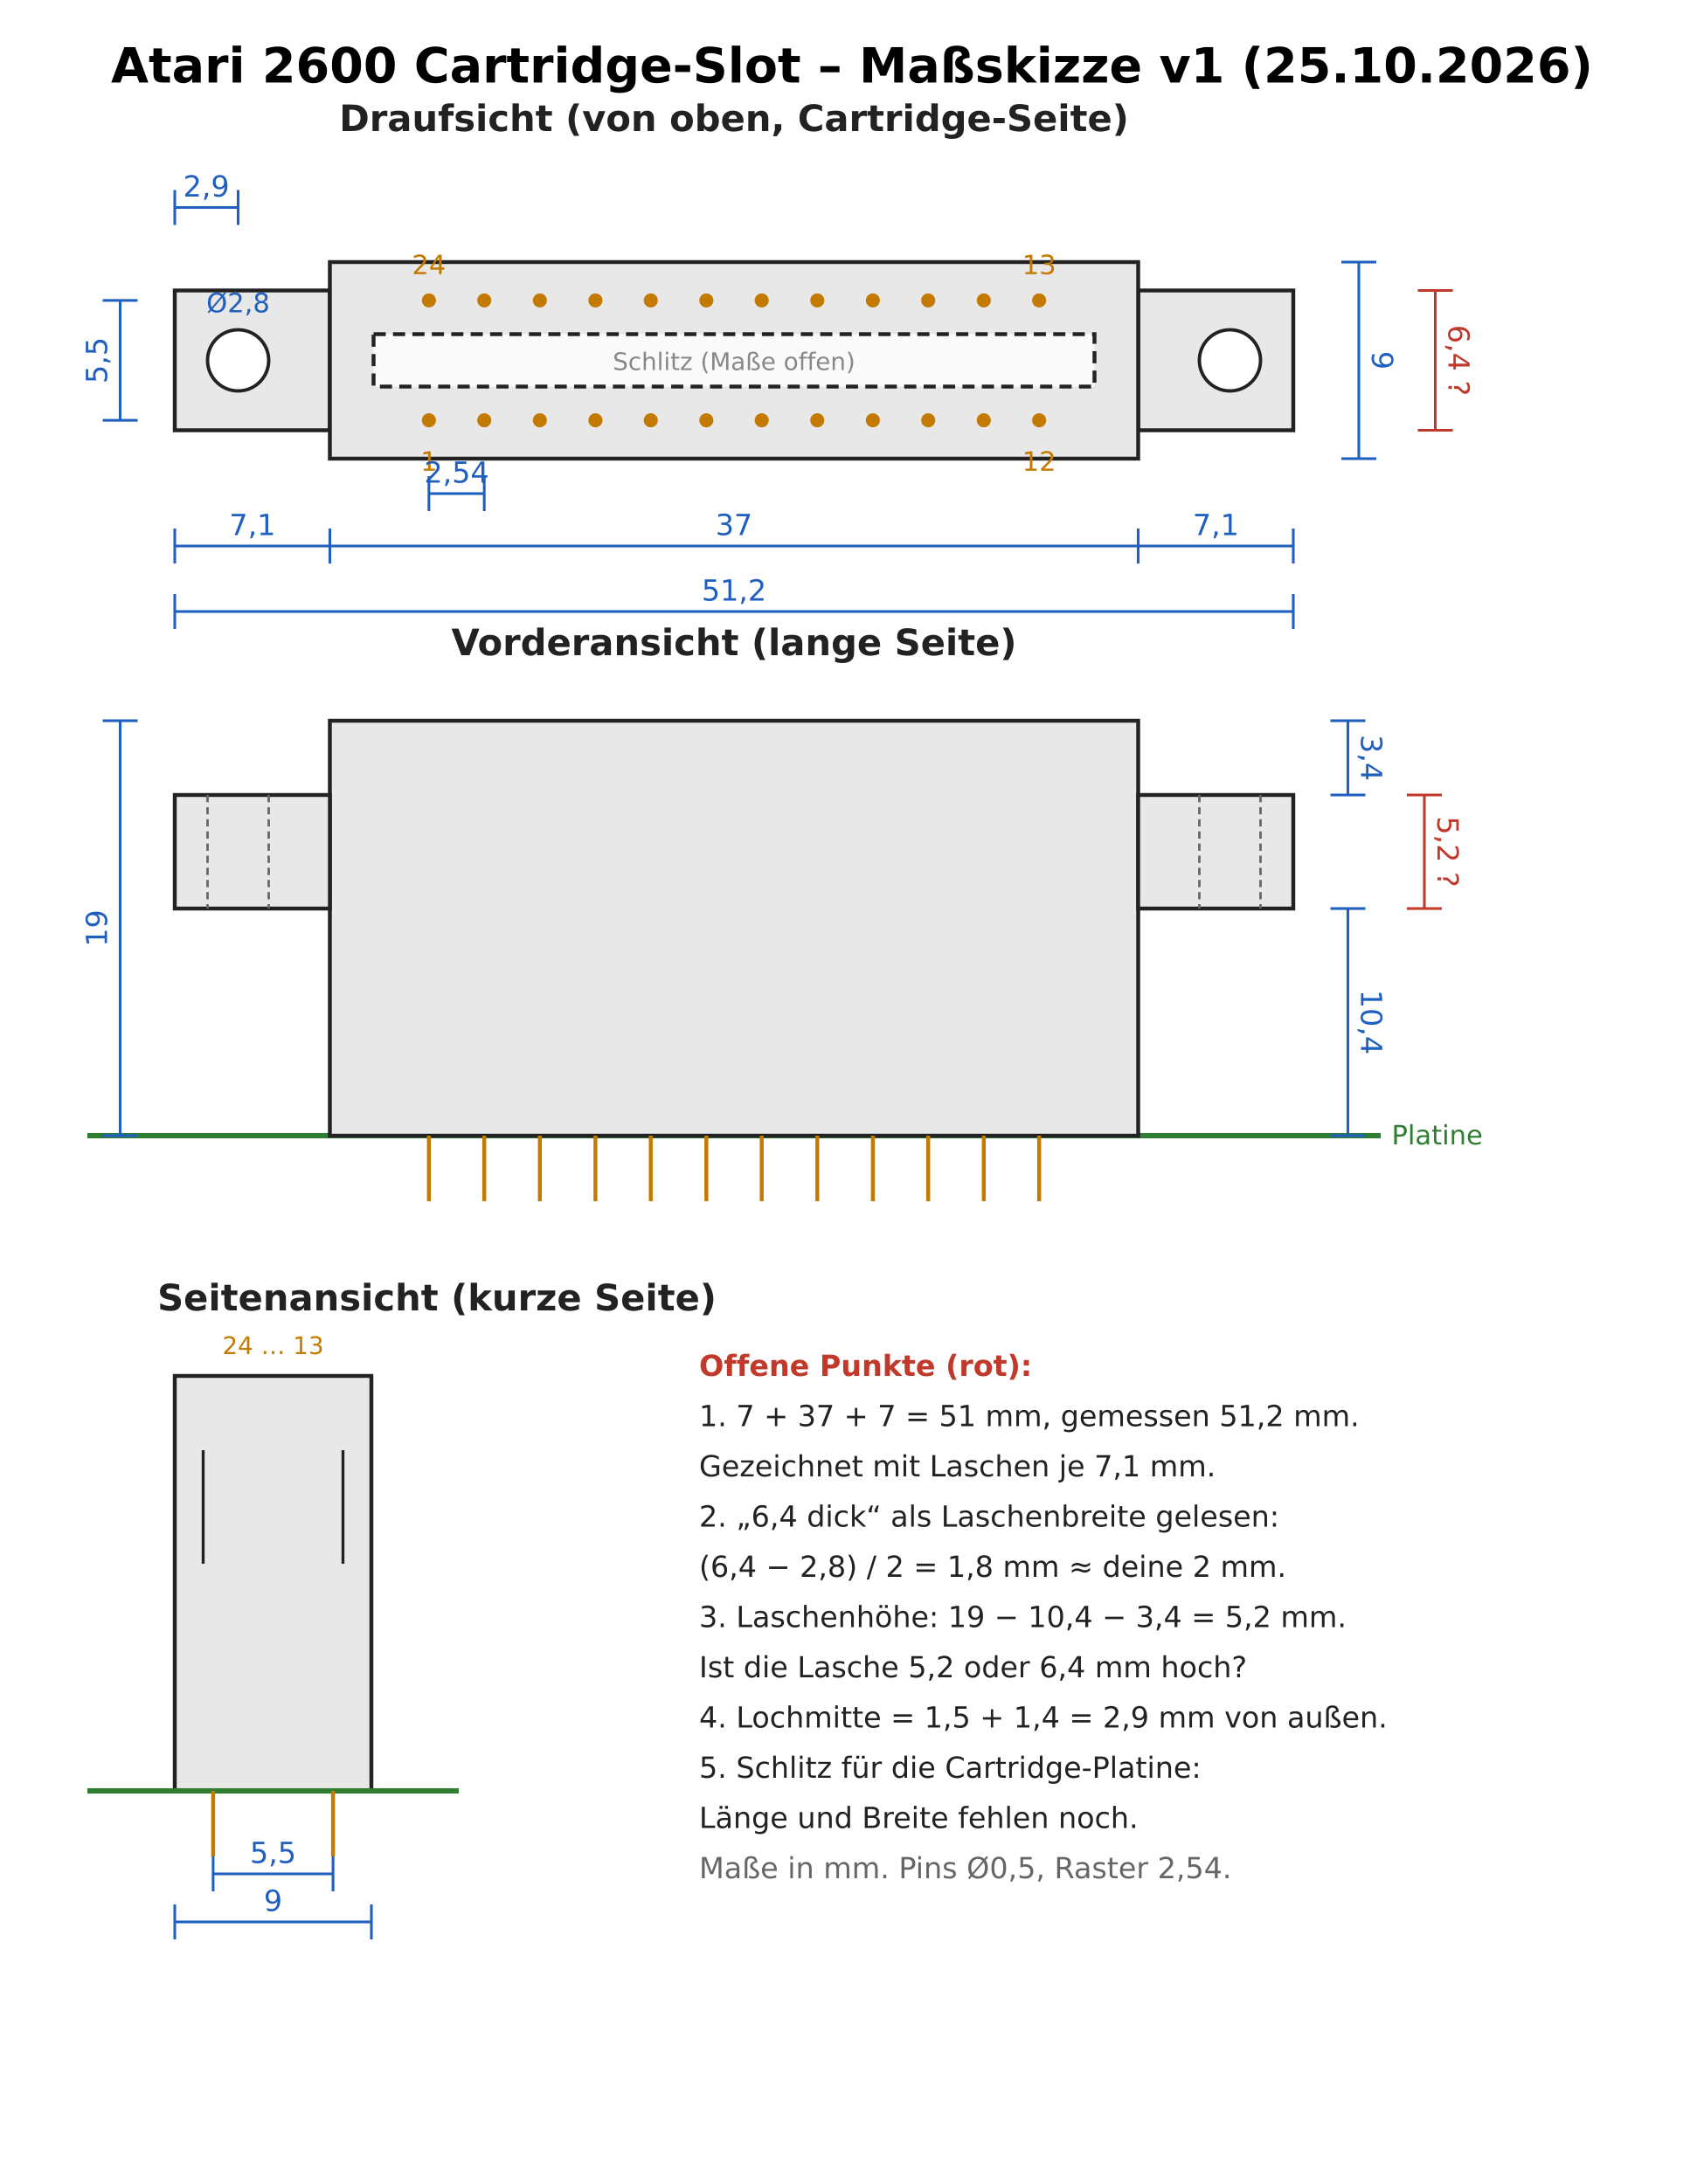
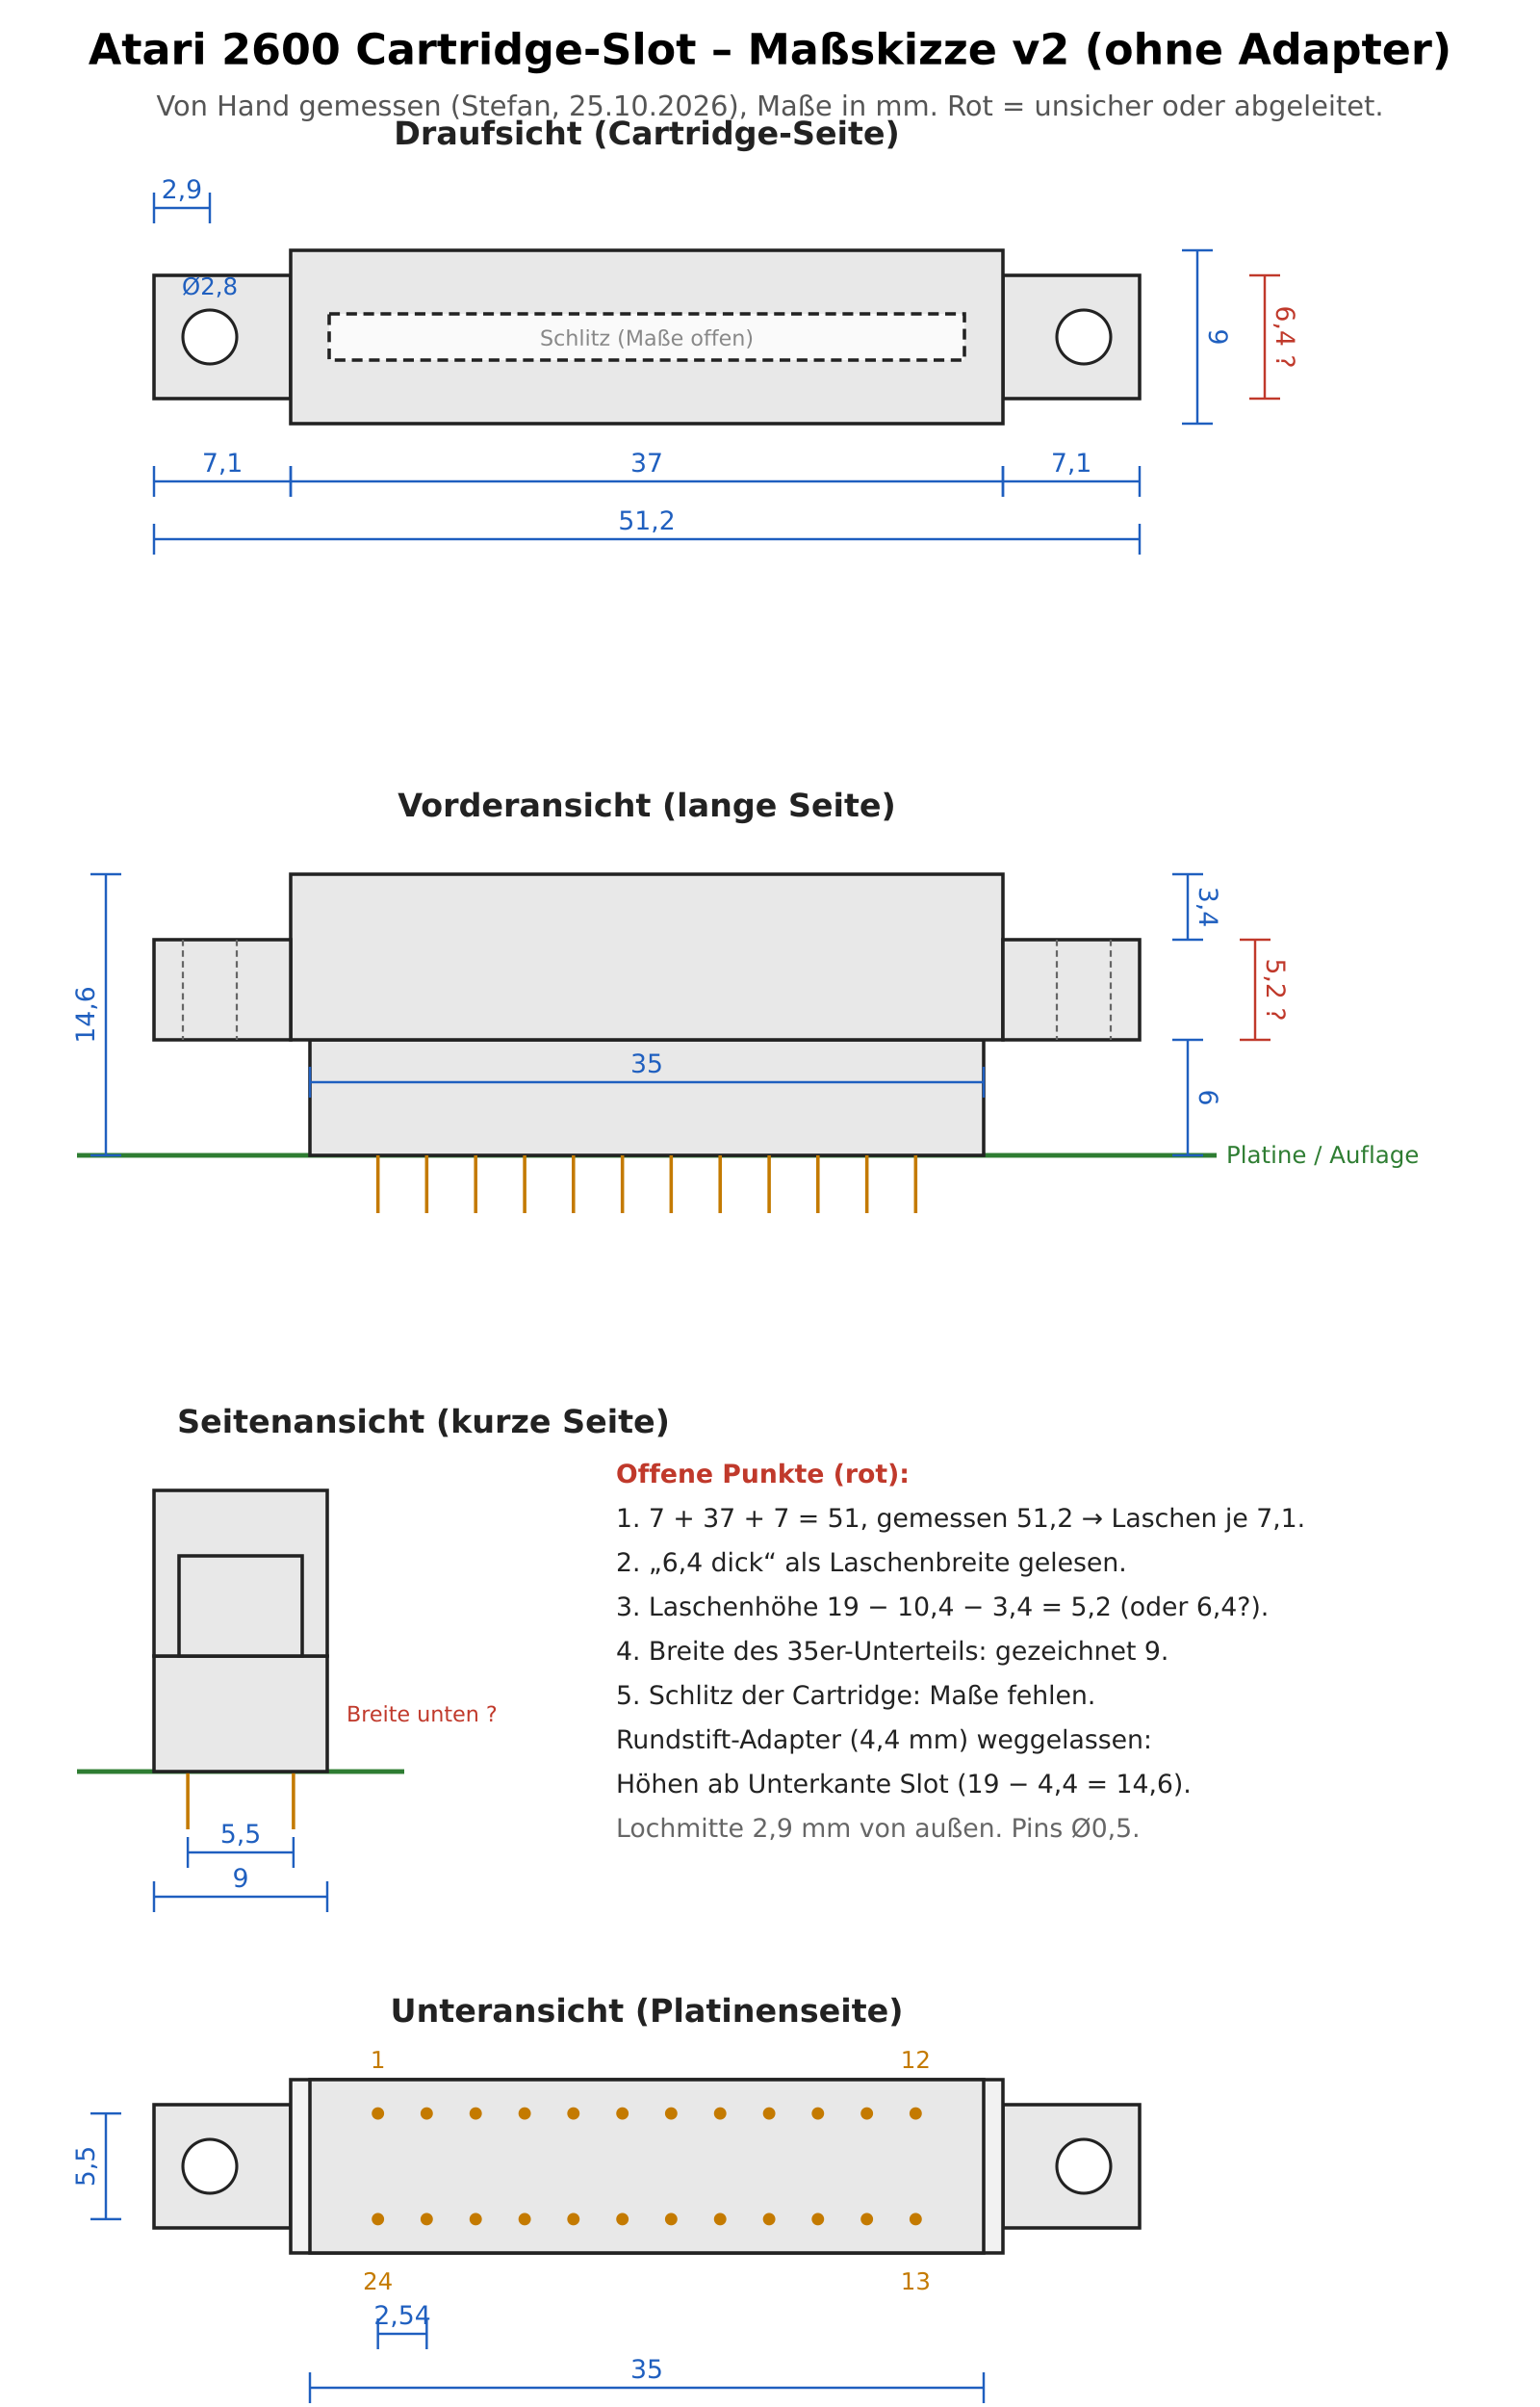
- <svg xmlns="http://www.w3.org/2000/svg" width="702" height="900" viewBox="0 0 702 900">
+ <svg xmlns="http://www.w3.org/2000/svg" width="720" height="1125" viewBox="0 0 720 1125">
  <rect width="100%" height="100%" fill="white" />
-   <text x="351.0" y="34" font-family="DejaVu Sans, sans-serif" font-size="20" font-weight="bold" text-anchor="middle">Atari 2600 Cartridge-Slot – Maßskizze v1 (25.10.2026)</text>
-   <text x="302.4" y="54.0" font-family="DejaVu Sans, sans-serif" font-size="15" fill="#222" text-anchor="middle" font-weight="bold">Draufsicht (von oben, Cartridge-Seite)</text>
-   <rect x="72.0" y="119.7" width="63.9" height="57.6" fill="#e8e8e8" stroke="#222" stroke-width="1.6" />
-   <rect x="468.9" y="119.7" width="63.9" height="57.6" fill="#e8e8e8" stroke="#222" stroke-width="1.6" />
-   <rect x="135.9" y="108.0" width="333.0" height="81.0" fill="#e8e8e8" stroke="#222" stroke-width="1.6" />
-   <rect x="153.9" y="137.7" width="297.0" height="21.6" fill="#fafafa" stroke="#222" stroke-width="1.6" stroke-dasharray="5,3" />
-   <text x="302.4" y="152.5" font-family="DejaVu Sans, sans-serif" font-size="10" fill="#888" text-anchor="middle">Schlitz (Maße offen)</text>
-   <circle cx="98.1" cy="148.5" r="12.6" fill="white" stroke="#222" stroke-width="1.4" />
-   <circle cx="506.7" cy="148.5" r="12.6" fill="white" stroke="#222" stroke-width="1.4" />
-   <circle cx="176.7" cy="173.2" r="2.2" fill="#c47a00" stroke="#c47a00" stroke-width="1.4" />
-   <circle cx="176.7" cy="123.8" r="2.2" fill="#c47a00" stroke="#c47a00" stroke-width="1.4" />
-   <circle cx="199.5" cy="173.2" r="2.2" fill="#c47a00" stroke="#c47a00" stroke-width="1.4" />
-   <circle cx="199.5" cy="123.8" r="2.2" fill="#c47a00" stroke="#c47a00" stroke-width="1.4" />
-   <circle cx="222.4" cy="173.2" r="2.2" fill="#c47a00" stroke="#c47a00" stroke-width="1.4" />
-   <circle cx="222.4" cy="123.8" r="2.2" fill="#c47a00" stroke="#c47a00" stroke-width="1.4" />
-   <circle cx="245.3" cy="173.2" r="2.2" fill="#c47a00" stroke="#c47a00" stroke-width="1.4" />
-   <circle cx="245.3" cy="123.8" r="2.2" fill="#c47a00" stroke="#c47a00" stroke-width="1.4" />
-   <circle cx="268.1" cy="173.2" r="2.2" fill="#c47a00" stroke="#c47a00" stroke-width="1.4" />
-   <circle cx="268.1" cy="123.8" r="2.2" fill="#c47a00" stroke="#c47a00" stroke-width="1.4" />
-   <circle cx="291.0" cy="173.2" r="2.2" fill="#c47a00" stroke="#c47a00" stroke-width="1.4" />
-   <circle cx="291.0" cy="123.8" r="2.2" fill="#c47a00" stroke="#c47a00" stroke-width="1.4" />
-   <circle cx="313.8" cy="173.2" r="2.2" fill="#c47a00" stroke="#c47a00" stroke-width="1.4" />
-   <circle cx="313.8" cy="123.8" r="2.2" fill="#c47a00" stroke="#c47a00" stroke-width="1.4" />
-   <circle cx="336.7" cy="173.2" r="2.2" fill="#c47a00" stroke="#c47a00" stroke-width="1.4" />
-   <circle cx="336.7" cy="123.8" r="2.2" fill="#c47a00" stroke="#c47a00" stroke-width="1.4" />
-   <circle cx="359.6" cy="173.2" r="2.2" fill="#c47a00" stroke="#c47a00" stroke-width="1.4" />
-   <circle cx="359.6" cy="123.8" r="2.2" fill="#c47a00" stroke="#c47a00" stroke-width="1.4" />
-   <circle cx="382.4" cy="173.2" r="2.2" fill="#c47a00" stroke="#c47a00" stroke-width="1.4" />
-   <circle cx="382.4" cy="123.8" r="2.2" fill="#c47a00" stroke="#c47a00" stroke-width="1.4" />
-   <circle cx="405.3" cy="173.2" r="2.2" fill="#c47a00" stroke="#c47a00" stroke-width="1.4" />
-   <circle cx="405.3" cy="123.8" r="2.2" fill="#c47a00" stroke="#c47a00" stroke-width="1.4" />
-   <circle cx="428.1" cy="173.2" r="2.2" fill="#c47a00" stroke="#c47a00" stroke-width="1.4" />
-   <circle cx="428.1" cy="123.8" r="2.2" fill="#c47a00" stroke="#c47a00" stroke-width="1.4" />
-   <text x="176.7" y="194.0" font-family="DejaVu Sans, sans-serif" font-size="11" fill="#c47a00" text-anchor="middle">1</text>
-   <text x="428.1" y="194.0" font-family="DejaVu Sans, sans-serif" font-size="11" fill="#c47a00" text-anchor="middle">12</text>
-   <text x="176.7" y="113.0" font-family="DejaVu Sans, sans-serif" font-size="11" fill="#c47a00" text-anchor="middle">24</text>
-   <text x="428.1" y="113.0" font-family="DejaVu Sans, sans-serif" font-size="11" fill="#c47a00" text-anchor="middle">13</text>
+   <text x="360.0" y="30" font-family="DejaVu Sans, sans-serif" font-size="20" font-weight="bold" text-anchor="middle">Atari 2600 Cartridge-Slot – Maßskizze v2 (ohne Adapter)</text>
+   <text x="360.0" y="54" font-family="DejaVu Sans, sans-serif" font-size="13" fill="#555" text-anchor="middle">Von Hand gemessen (Stefan, 25.10.2026), Maße in mm. Rot = unsicher oder abgeleitet.</text>
+   <text x="302.4" y="67.5" font-family="DejaVu Sans, sans-serif" font-size="15" fill="#222" text-anchor="middle" font-weight="bold">Draufsicht (Cartridge-Seite)</text>
+   <rect x="72.0" y="128.7" width="63.9" height="57.6" fill="#e8e8e8" stroke="#222" stroke-width="1.6" />
+   <rect x="468.9" y="128.7" width="63.9" height="57.6" fill="#e8e8e8" stroke="#222" stroke-width="1.6" />
+   <rect x="135.9" y="117.0" width="333.0" height="81.0" fill="#e8e8e8" stroke="#222" stroke-width="1.6" />
+   <rect x="153.9" y="146.7" width="297.0" height="21.6" fill="#fafafa" stroke="#222" stroke-width="1.6" stroke-dasharray="5,3" />
+   <text x="302.4" y="161.5" font-family="DejaVu Sans, sans-serif" font-size="10" fill="#888" text-anchor="middle">Schlitz (Maße offen)</text>
+   <circle cx="98.1" cy="157.5" r="12.6" fill="white" stroke="#222" stroke-width="1.4" />
+   <circle cx="506.7" cy="157.5" r="12.6" fill="white" stroke="#222" stroke-width="1.4" />
  <line x1="72.0" y1="252.0" x2="532.8" y2="252.0" stroke="#1f5fbf" stroke-width="1.1" />
  <line x1="72.0" y1="244.8" x2="72.0" y2="259.2" stroke="#1f5fbf" stroke-width="1.1" />
  <line x1="532.8" y1="244.8" x2="532.8" y2="259.2" stroke="#1f5fbf" stroke-width="1.1" />
  <text x="302.4" y="247.5" font-family="DejaVu Sans, sans-serif" font-size="12" fill="#1f5fbf" text-anchor="middle">51,2</text>
  <line x1="72.0" y1="225.0" x2="135.9" y2="225.0" stroke="#1f5fbf" stroke-width="1.1" />
  <line x1="72.0" y1="217.8" x2="72.0" y2="232.2" stroke="#1f5fbf" stroke-width="1.1" />
  <line x1="135.9" y1="217.8" x2="135.9" y2="232.2" stroke="#1f5fbf" stroke-width="1.1" />
  <text x="104.0" y="220.5" font-family="DejaVu Sans, sans-serif" font-size="12" fill="#1f5fbf" text-anchor="middle">7,1</text>
  <line x1="135.9" y1="225.0" x2="468.9" y2="225.0" stroke="#1f5fbf" stroke-width="1.1" />
  <line x1="135.9" y1="217.8" x2="135.9" y2="232.2" stroke="#1f5fbf" stroke-width="1.1" />
  <line x1="468.9" y1="217.8" x2="468.9" y2="232.2" stroke="#1f5fbf" stroke-width="1.1" />
  <text x="302.4" y="220.5" font-family="DejaVu Sans, sans-serif" font-size="12" fill="#1f5fbf" text-anchor="middle">37</text>
  <line x1="468.9" y1="225.0" x2="532.8" y2="225.0" stroke="#1f5fbf" stroke-width="1.1" />
  <line x1="468.9" y1="217.8" x2="468.9" y2="232.2" stroke="#1f5fbf" stroke-width="1.1" />
  <line x1="532.8" y1="217.8" x2="532.8" y2="232.2" stroke="#1f5fbf" stroke-width="1.1" />
  <text x="500.9" y="220.5" font-family="DejaVu Sans, sans-serif" font-size="12" fill="#1f5fbf" text-anchor="middle">7,1</text>
-   <line x1="72.0" y1="85.5" x2="98.1" y2="85.5" stroke="#1f5fbf" stroke-width="1.1" />
-   <line x1="72.0" y1="78.3" x2="72.0" y2="92.7" stroke="#1f5fbf" stroke-width="1.1" />
-   <line x1="98.1" y1="78.3" x2="98.1" y2="92.7" stroke="#1f5fbf" stroke-width="1.1" />
-   <text x="85.0" y="81.0" font-family="DejaVu Sans, sans-serif" font-size="12" fill="#1f5fbf" text-anchor="middle">2,9</text>
-   <text x="98.1" y="128.7" font-family="DejaVu Sans, sans-serif" font-size="11" fill="#1f5fbf" text-anchor="middle">Ø2,8</text>
-   <line x1="559.8" y1="108.0" x2="559.8" y2="189.0" stroke="#1f5fbf" stroke-width="1.1" />
-   <line x1="552.6" y1="108.0" x2="567.0" y2="108.0" stroke="#1f5fbf" stroke-width="1.1" />
-   <line x1="552.6" y1="189.0" x2="567.0" y2="189.0" stroke="#1f5fbf" stroke-width="1.1" />
-   <text x="565.2" y="148.5" font-family="DejaVu Sans, sans-serif" font-size="12" fill="#1f5fbf" text-anchor="middle" transform="rotate(90 565.2 148.5)">9</text>
-   <line x1="591.3" y1="119.7" x2="591.3" y2="177.3" stroke="#c0392b" stroke-width="1.1" />
-   <line x1="584.1" y1="119.7" x2="598.5" y2="119.7" stroke="#c0392b" stroke-width="1.1" />
-   <line x1="584.1" y1="177.3" x2="598.5" y2="177.3" stroke="#c0392b" stroke-width="1.1" />
-   <text x="596.7" y="148.5" font-family="DejaVu Sans, sans-serif" font-size="12" fill="#c0392b" text-anchor="middle" transform="rotate(90 596.7 148.5)">6,4 ?</text>
-   <line x1="49.5" y1="123.8" x2="49.5" y2="173.2" stroke="#1f5fbf" stroke-width="1.1" />
-   <line x1="42.3" y1="123.8" x2="56.7" y2="123.8" stroke="#1f5fbf" stroke-width="1.1" />
-   <line x1="42.3" y1="173.2" x2="56.7" y2="173.2" stroke="#1f5fbf" stroke-width="1.1" />
-   <text x="44.1" y="148.5" font-family="DejaVu Sans, sans-serif" font-size="12" fill="#1f5fbf" text-anchor="middle" transform="rotate(-90 44.1 148.5)">5,5</text>
-   <line x1="176.7" y1="203.4" x2="199.5" y2="203.4" stroke="#1f5fbf" stroke-width="1.1" />
-   <line x1="176.7" y1="196.2" x2="176.7" y2="210.6" stroke="#1f5fbf" stroke-width="1.1" />
-   <line x1="199.5" y1="196.2" x2="199.5" y2="210.6" stroke="#1f5fbf" stroke-width="1.1" />
-   <text x="188.1" y="198.9" font-family="DejaVu Sans, sans-serif" font-size="12" fill="#1f5fbf" text-anchor="middle">2,54</text>
-   <text x="302.4" y="270.0" font-family="DejaVu Sans, sans-serif" font-size="15" fill="#222" text-anchor="middle" font-weight="bold">Vorderansicht (lange Seite)</text>
-   <line x1="36.0" y1="468.0" x2="568.8" y2="468.0" stroke="#2e7d32" stroke-width="2.2" />
-   <text x="573.3" y="471.6" font-family="DejaVu Sans, sans-serif" font-size="11" fill="#2e7d32" text-anchor="start">Platine</text>
-   <rect x="135.9" y="297.0" width="333.0" height="171.0" fill="#e8e8e8" stroke="#222" stroke-width="1.6" />
-   <rect x="72.0" y="327.6" width="63.9" height="46.8" fill="#e8e8e8" stroke="#222" stroke-width="1.6" />
-   <line x1="85.5" y1="327.6" x2="85.5" y2="374.4" stroke="#666" stroke-width="1" stroke-dasharray="3,2" />
-   <line x1="110.7" y1="327.6" x2="110.7" y2="374.4" stroke="#666" stroke-width="1" stroke-dasharray="3,2" />
-   <rect x="468.9" y="327.6" width="63.9" height="46.8" fill="#e8e8e8" stroke="#222" stroke-width="1.6" />
-   <line x1="494.1" y1="327.6" x2="494.1" y2="374.4" stroke="#666" stroke-width="1" stroke-dasharray="3,2" />
-   <line x1="519.3" y1="327.6" x2="519.3" y2="374.4" stroke="#666" stroke-width="1" stroke-dasharray="3,2" />
-   <line x1="176.7" y1="468.0" x2="176.7" y2="495.0" stroke="#c47a00" stroke-width="1.6" />
-   <line x1="199.5" y1="468.0" x2="199.5" y2="495.0" stroke="#c47a00" stroke-width="1.6" />
-   <line x1="222.4" y1="468.0" x2="222.4" y2="495.0" stroke="#c47a00" stroke-width="1.6" />
-   <line x1="245.3" y1="468.0" x2="245.3" y2="495.0" stroke="#c47a00" stroke-width="1.6" />
-   <line x1="268.1" y1="468.0" x2="268.1" y2="495.0" stroke="#c47a00" stroke-width="1.6" />
-   <line x1="291.0" y1="468.0" x2="291.0" y2="495.0" stroke="#c47a00" stroke-width="1.6" />
-   <line x1="313.8" y1="468.0" x2="313.8" y2="495.0" stroke="#c47a00" stroke-width="1.6" />
-   <line x1="336.7" y1="468.0" x2="336.7" y2="495.0" stroke="#c47a00" stroke-width="1.6" />
-   <line x1="359.6" y1="468.0" x2="359.6" y2="495.0" stroke="#c47a00" stroke-width="1.6" />
-   <line x1="382.4" y1="468.0" x2="382.4" y2="495.0" stroke="#c47a00" stroke-width="1.6" />
-   <line x1="405.3" y1="468.0" x2="405.3" y2="495.0" stroke="#c47a00" stroke-width="1.6" />
-   <line x1="428.1" y1="468.0" x2="428.1" y2="495.0" stroke="#c47a00" stroke-width="1.6" />
-   <line x1="49.5" y1="297.0" x2="49.5" y2="468.0" stroke="#1f5fbf" stroke-width="1.1" />
-   <line x1="42.3" y1="297.0" x2="56.7" y2="297.0" stroke="#1f5fbf" stroke-width="1.1" />
-   <line x1="42.3" y1="468.0" x2="56.7" y2="468.0" stroke="#1f5fbf" stroke-width="1.1" />
-   <text x="44.1" y="382.5" font-family="DejaVu Sans, sans-serif" font-size="12" fill="#1f5fbf" text-anchor="middle" transform="rotate(-90 44.1 382.5)">19</text>
-   <line x1="555.3" y1="374.4" x2="555.3" y2="468.0" stroke="#1f5fbf" stroke-width="1.1" />
-   <line x1="548.1" y1="374.4" x2="562.5" y2="374.4" stroke="#1f5fbf" stroke-width="1.1" />
-   <line x1="548.1" y1="468.0" x2="562.5" y2="468.0" stroke="#1f5fbf" stroke-width="1.1" />
-   <text x="560.7" y="421.2" font-family="DejaVu Sans, sans-serif" font-size="12" fill="#1f5fbf" text-anchor="middle" transform="rotate(90 560.7 421.2)">10,4</text>
-   <line x1="555.3" y1="297.0" x2="555.3" y2="327.6" stroke="#1f5fbf" stroke-width="1.1" />
-   <line x1="548.1" y1="297.0" x2="562.5" y2="297.0" stroke="#1f5fbf" stroke-width="1.1" />
-   <line x1="548.1" y1="327.6" x2="562.5" y2="327.6" stroke="#1f5fbf" stroke-width="1.1" />
-   <text x="560.7" y="312.3" font-family="DejaVu Sans, sans-serif" font-size="12" fill="#1f5fbf" text-anchor="middle" transform="rotate(90 560.7 312.3)">3,4</text>
-   <line x1="586.8" y1="327.6" x2="586.8" y2="374.4" stroke="#c0392b" stroke-width="1.1" />
-   <line x1="579.6" y1="327.6" x2="594.0" y2="327.6" stroke="#c0392b" stroke-width="1.1" />
-   <line x1="579.6" y1="374.4" x2="594.0" y2="374.4" stroke="#c0392b" stroke-width="1.1" />
-   <text x="592.2" y="351.0" font-family="DejaVu Sans, sans-serif" font-size="12" fill="#c0392b" text-anchor="middle" transform="rotate(90 592.2 351.0)">5,2 ?</text>
-   <text x="180.0" y="540.0" font-family="DejaVu Sans, sans-serif" font-size="15" fill="#222" text-anchor="middle" font-weight="bold">Seitenansicht (kurze Seite)</text>
-   <rect x="83.7" y="597.6" width="57.6" height="46.8" fill="#e8e8e8" stroke="#222" stroke-width="1.6" />
-   <rect x="72.0" y="567.0" width="81.0" height="171.0" fill="#e8e8e8" stroke="#222" stroke-width="1.6" />
-   <line x1="83.7" y1="597.6" x2="83.7" y2="644.4" stroke="#222" stroke-width="1.2" />
-   <line x1="141.3" y1="597.6" x2="141.3" y2="644.4" stroke="#222" stroke-width="1.2" />
-   <line x1="36.0" y1="738.0" x2="189.0" y2="738.0" stroke="#2e7d32" stroke-width="2.2" />
-   <line x1="87.8" y1="738.0" x2="87.8" y2="765.0" stroke="#c47a00" stroke-width="1.6" />
-   <line x1="137.2" y1="738.0" x2="137.2" y2="765.0" stroke="#c47a00" stroke-width="1.6" />
-   <line x1="72.0" y1="792.0" x2="153.0" y2="792.0" stroke="#1f5fbf" stroke-width="1.1" />
-   <line x1="72.0" y1="784.8" x2="72.0" y2="799.2" stroke="#1f5fbf" stroke-width="1.1" />
-   <line x1="153.0" y1="784.8" x2="153.0" y2="799.2" stroke="#1f5fbf" stroke-width="1.1" />
-   <text x="112.5" y="787.5" font-family="DejaVu Sans, sans-serif" font-size="12" fill="#1f5fbf" text-anchor="middle">9</text>
-   <line x1="87.8" y1="772.2" x2="137.2" y2="772.2" stroke="#1f5fbf" stroke-width="1.1" />
-   <line x1="87.8" y1="765.0" x2="87.8" y2="779.4" stroke="#1f5fbf" stroke-width="1.1" />
-   <line x1="137.2" y1="765.0" x2="137.2" y2="779.4" stroke="#1f5fbf" stroke-width="1.1" />
-   <text x="112.5" y="767.7" font-family="DejaVu Sans, sans-serif" font-size="12" fill="#1f5fbf" text-anchor="middle">5,5</text>
-   <text x="112.5" y="558.0" font-family="DejaVu Sans, sans-serif" font-size="10" fill="#c47a00" text-anchor="middle">24 … 13</text>
-   <text x="288.0" y="567.0" font-family="DejaVu Sans, sans-serif" font-size="12" fill="#c0392b" text-anchor="start" font-weight="bold">Offene Punkte (rot):</text>
-   <text x="288.0" y="587.7" font-family="DejaVu Sans, sans-serif" font-size="12" fill="#222" text-anchor="start">1. 7 + 37 + 7 = 51 mm, gemessen 51,2 mm.</text>
-   <text x="288.0" y="608.4" font-family="DejaVu Sans, sans-serif" font-size="12" fill="#222" text-anchor="start">   Gezeichnet mit Laschen je 7,1 mm.</text>
-   <text x="288.0" y="629.1" font-family="DejaVu Sans, sans-serif" font-size="12" fill="#222" text-anchor="start">2. „6,4 dick“ als Laschenbreite gelesen:</text>
-   <text x="288.0" y="649.8" font-family="DejaVu Sans, sans-serif" font-size="12" fill="#222" text-anchor="start">   (6,4 − 2,8) / 2 = 1,8 mm ≈ deine 2 mm.</text>
-   <text x="288.0" y="670.5" font-family="DejaVu Sans, sans-serif" font-size="12" fill="#222" text-anchor="start">3. Laschenhöhe: 19 − 10,4 − 3,4 = 5,2 mm.</text>
-   <text x="288.0" y="691.2" font-family="DejaVu Sans, sans-serif" font-size="12" fill="#222" text-anchor="start">   Ist die Lasche 5,2 oder 6,4 mm hoch?</text>
-   <text x="288.0" y="711.9" font-family="DejaVu Sans, sans-serif" font-size="12" fill="#222" text-anchor="start">4. Lochmitte = 1,5 + 1,4 = 2,9 mm von außen.</text>
-   <text x="288.0" y="732.6" font-family="DejaVu Sans, sans-serif" font-size="12" fill="#222" text-anchor="start">5. Schlitz für die Cartridge-Platine:</text>
-   <text x="288.0" y="753.3" font-family="DejaVu Sans, sans-serif" font-size="12" fill="#222" text-anchor="start">   Länge und Breite fehlen noch.</text>
-   <text x="288.0" y="774.0" font-family="DejaVu Sans, sans-serif" font-size="12" fill="#666" text-anchor="start">Maße in mm. Pins Ø0,5, Raster 2,54.</text>
+   <line x1="72.0" y1="97.2" x2="98.1" y2="97.2" stroke="#1f5fbf" stroke-width="1.1" />
+   <line x1="72.0" y1="90.0" x2="72.0" y2="104.4" stroke="#1f5fbf" stroke-width="1.1" />
+   <line x1="98.1" y1="90.0" x2="98.1" y2="104.4" stroke="#1f5fbf" stroke-width="1.1" />
+   <text x="85.0" y="92.7" font-family="DejaVu Sans, sans-serif" font-size="12" fill="#1f5fbf" text-anchor="middle">2,9</text>
+   <text x="98.1" y="137.7" font-family="DejaVu Sans, sans-serif" font-size="11" fill="#1f5fbf" text-anchor="middle">Ø2,8</text>
+   <line x1="559.8" y1="117.0" x2="559.8" y2="198.0" stroke="#1f5fbf" stroke-width="1.1" />
+   <line x1="552.6" y1="117.0" x2="567.0" y2="117.0" stroke="#1f5fbf" stroke-width="1.1" />
+   <line x1="552.6" y1="198.0" x2="567.0" y2="198.0" stroke="#1f5fbf" stroke-width="1.1" />
+   <text x="565.2" y="157.5" font-family="DejaVu Sans, sans-serif" font-size="12" fill="#1f5fbf" text-anchor="middle" transform="rotate(90 565.2 157.5)">9</text>
+   <line x1="591.3" y1="128.7" x2="591.3" y2="186.3" stroke="#c0392b" stroke-width="1.1" />
+   <line x1="584.1" y1="128.7" x2="598.5" y2="128.7" stroke="#c0392b" stroke-width="1.1" />
+   <line x1="584.1" y1="186.3" x2="598.5" y2="186.3" stroke="#c0392b" stroke-width="1.1" />
+   <text x="596.7" y="157.5" font-family="DejaVu Sans, sans-serif" font-size="12" fill="#c0392b" text-anchor="middle" transform="rotate(90 596.7 157.5)">6,4 ?</text>
+   <text x="302.4" y="381.6" font-family="DejaVu Sans, sans-serif" font-size="15" fill="#222" text-anchor="middle" font-weight="bold">Vorderansicht (lange Seite)</text>
+   <line x1="36.0" y1="540.0" x2="568.8" y2="540.0" stroke="#2e7d32" stroke-width="2.2" />
+   <text x="573.3" y="543.6" font-family="DejaVu Sans, sans-serif" font-size="11" fill="#2e7d32" text-anchor="start">Platine / Auflage</text>
+   <rect x="144.9" y="486.0" width="315.0" height="54.0" fill="#e8e8e8" stroke="#222" stroke-width="1.6" />
+   <rect x="135.9" y="408.6" width="333.0" height="77.4" fill="#e8e8e8" stroke="#222" stroke-width="1.6" />
+   <rect x="72.0" y="439.2" width="63.9" height="46.8" fill="#e8e8e8" stroke="#222" stroke-width="1.6" />
+   <line x1="85.5" y1="439.2" x2="85.5" y2="486.0" stroke="#666" stroke-width="1" stroke-dasharray="3,2" />
+   <line x1="110.7" y1="439.2" x2="110.7" y2="486.0" stroke="#666" stroke-width="1" stroke-dasharray="3,2" />
+   <rect x="468.9" y="439.2" width="63.9" height="46.8" fill="#e8e8e8" stroke="#222" stroke-width="1.6" />
+   <line x1="494.1" y1="439.2" x2="494.1" y2="486.0" stroke="#666" stroke-width="1" stroke-dasharray="3,2" />
+   <line x1="519.3" y1="439.2" x2="519.3" y2="486.0" stroke="#666" stroke-width="1" stroke-dasharray="3,2" />
+   <line x1="176.7" y1="540.0" x2="176.7" y2="567.0" stroke="#c47a00" stroke-width="1.6" />
+   <line x1="199.5" y1="540.0" x2="199.5" y2="567.0" stroke="#c47a00" stroke-width="1.6" />
+   <line x1="222.4" y1="540.0" x2="222.4" y2="567.0" stroke="#c47a00" stroke-width="1.6" />
+   <line x1="245.3" y1="540.0" x2="245.3" y2="567.0" stroke="#c47a00" stroke-width="1.6" />
+   <line x1="268.1" y1="540.0" x2="268.1" y2="567.0" stroke="#c47a00" stroke-width="1.6" />
+   <line x1="291.0" y1="540.0" x2="291.0" y2="567.0" stroke="#c47a00" stroke-width="1.6" />
+   <line x1="313.8" y1="540.0" x2="313.8" y2="567.0" stroke="#c47a00" stroke-width="1.6" />
+   <line x1="336.7" y1="540.0" x2="336.7" y2="567.0" stroke="#c47a00" stroke-width="1.6" />
+   <line x1="359.6" y1="540.0" x2="359.6" y2="567.0" stroke="#c47a00" stroke-width="1.6" />
+   <line x1="382.4" y1="540.0" x2="382.4" y2="567.0" stroke="#c47a00" stroke-width="1.6" />
+   <line x1="405.3" y1="540.0" x2="405.3" y2="567.0" stroke="#c47a00" stroke-width="1.6" />
+   <line x1="428.1" y1="540.0" x2="428.1" y2="567.0" stroke="#c47a00" stroke-width="1.6" />
+   <line x1="49.5" y1="408.6" x2="49.5" y2="540.0" stroke="#1f5fbf" stroke-width="1.1" />
+   <line x1="42.3" y1="408.6" x2="56.7" y2="408.6" stroke="#1f5fbf" stroke-width="1.1" />
+   <line x1="42.3" y1="540.0" x2="56.7" y2="540.0" stroke="#1f5fbf" stroke-width="1.1" />
+   <text x="44.1" y="474.3" font-family="DejaVu Sans, sans-serif" font-size="12" fill="#1f5fbf" text-anchor="middle" transform="rotate(-90 44.1 474.3)">14,6</text>
+   <line x1="555.3" y1="486.0" x2="555.3" y2="540.0" stroke="#1f5fbf" stroke-width="1.1" />
+   <line x1="548.1" y1="486.0" x2="562.5" y2="486.0" stroke="#1f5fbf" stroke-width="1.1" />
+   <line x1="548.1" y1="540.0" x2="562.5" y2="540.0" stroke="#1f5fbf" stroke-width="1.1" />
+   <text x="560.7" y="513.0" font-family="DejaVu Sans, sans-serif" font-size="12" fill="#1f5fbf" text-anchor="middle" transform="rotate(90 560.7 513.0)">6</text>
+   <line x1="555.3" y1="408.6" x2="555.3" y2="439.2" stroke="#1f5fbf" stroke-width="1.1" />
+   <line x1="548.1" y1="408.6" x2="562.5" y2="408.6" stroke="#1f5fbf" stroke-width="1.1" />
+   <line x1="548.1" y1="439.2" x2="562.5" y2="439.2" stroke="#1f5fbf" stroke-width="1.1" />
+   <text x="560.7" y="423.9" font-family="DejaVu Sans, sans-serif" font-size="12" fill="#1f5fbf" text-anchor="middle" transform="rotate(90 560.7 423.9)">3,4</text>
+   <line x1="586.8" y1="439.2" x2="586.8" y2="486.0" stroke="#c0392b" stroke-width="1.1" />
+   <line x1="579.6" y1="439.2" x2="594.0" y2="439.2" stroke="#c0392b" stroke-width="1.1" />
+   <line x1="579.6" y1="486.0" x2="594.0" y2="486.0" stroke="#c0392b" stroke-width="1.1" />
+   <text x="592.2" y="462.6" font-family="DejaVu Sans, sans-serif" font-size="12" fill="#c0392b" text-anchor="middle" transform="rotate(90 592.2 462.6)">5,2 ?</text>
+   <line x1="144.9" y1="505.8" x2="459.9" y2="505.8" stroke="#1f5fbf" stroke-width="1.1" />
+   <line x1="144.9" y1="498.6" x2="144.9" y2="513.0" stroke="#1f5fbf" stroke-width="1.1" />
+   <line x1="459.9" y1="498.6" x2="459.9" y2="513.0" stroke="#1f5fbf" stroke-width="1.1" />
+   <text x="302.4" y="501.3" font-family="DejaVu Sans, sans-serif" font-size="12" fill="#1f5fbf" text-anchor="middle">35</text>
+   <text x="198.0" y="669.6" font-family="DejaVu Sans, sans-serif" font-size="15" fill="#222" text-anchor="middle" font-weight="bold">Seitenansicht (kurze Seite)</text>
+   <line x1="36.0" y1="828.0" x2="189.0" y2="828.0" stroke="#2e7d32" stroke-width="2.2" />
+   <line x1="87.8" y1="828.0" x2="87.8" y2="855.0" stroke="#c47a00" stroke-width="1.6" />
+   <line x1="137.2" y1="828.0" x2="137.2" y2="855.0" stroke="#c47a00" stroke-width="1.6" />
+   <rect x="72.0" y="774.0" width="81.0" height="54.0" fill="#e8e8e8" stroke="#222" stroke-width="1.6" />
+   <rect x="72.0" y="696.6" width="81.0" height="77.4" fill="#e8e8e8" stroke="#222" stroke-width="1.6" />
+   <rect x="83.7" y="727.2" width="57.6" height="46.8" fill="#e8e8e8" stroke="#222" stroke-width="1.6" />
+   <line x1="72.0" y1="886.5" x2="153.0" y2="886.5" stroke="#1f5fbf" stroke-width="1.1" />
+   <line x1="72.0" y1="879.3" x2="72.0" y2="893.7" stroke="#1f5fbf" stroke-width="1.1" />
+   <line x1="153.0" y1="879.3" x2="153.0" y2="893.7" stroke="#1f5fbf" stroke-width="1.1" />
+   <text x="112.5" y="882.0" font-family="DejaVu Sans, sans-serif" font-size="12" fill="#1f5fbf" text-anchor="middle">9</text>
+   <line x1="87.8" y1="865.8" x2="137.2" y2="865.8" stroke="#1f5fbf" stroke-width="1.1" />
+   <line x1="87.8" y1="858.6" x2="87.8" y2="873.0" stroke="#1f5fbf" stroke-width="1.1" />
+   <line x1="137.2" y1="858.6" x2="137.2" y2="873.0" stroke="#1f5fbf" stroke-width="1.1" />
+   <text x="112.5" y="861.3" font-family="DejaVu Sans, sans-serif" font-size="12" fill="#1f5fbf" text-anchor="middle">5,5</text>
+   <text x="162.0" y="804.6" font-family="DejaVu Sans, sans-serif" font-size="10" fill="#c0392b" text-anchor="start">Breite unten ?</text>
+   <text x="302.4" y="945.0" font-family="DejaVu Sans, sans-serif" font-size="15" fill="#222" text-anchor="middle" font-weight="bold">Unteransicht (Platinenseite)</text>
+   <rect x="72.0" y="983.7" width="63.9" height="57.6" fill="#e8e8e8" stroke="#222" stroke-width="1.6" />
+   <rect x="468.9" y="983.7" width="63.9" height="57.6" fill="#e8e8e8" stroke="#222" stroke-width="1.6" />
+   <rect x="135.9" y="972.0" width="333.0" height="81.0" fill="#f2f2f2" stroke="#222" stroke-width="1.6" />
+   <rect x="144.9" y="972.0" width="315.0" height="81.0" fill="#e8e8e8" stroke="#222" stroke-width="1.6" />
+   <circle cx="98.1" cy="1012.5" r="12.6" fill="white" stroke="#222" stroke-width="1.4" />
+   <circle cx="506.7" cy="1012.5" r="12.6" fill="white" stroke="#222" stroke-width="1.4" />
+   <circle cx="176.7" cy="1037.2" r="2.2" fill="#c47a00" stroke="#c47a00" stroke-width="1.4" />
+   <circle cx="176.7" cy="987.8" r="2.2" fill="#c47a00" stroke="#c47a00" stroke-width="1.4" />
+   <circle cx="199.5" cy="1037.2" r="2.2" fill="#c47a00" stroke="#c47a00" stroke-width="1.4" />
+   <circle cx="199.5" cy="987.8" r="2.2" fill="#c47a00" stroke="#c47a00" stroke-width="1.4" />
+   <circle cx="222.4" cy="1037.2" r="2.2" fill="#c47a00" stroke="#c47a00" stroke-width="1.4" />
+   <circle cx="222.4" cy="987.8" r="2.2" fill="#c47a00" stroke="#c47a00" stroke-width="1.4" />
+   <circle cx="245.3" cy="1037.2" r="2.2" fill="#c47a00" stroke="#c47a00" stroke-width="1.4" />
+   <circle cx="245.3" cy="987.8" r="2.2" fill="#c47a00" stroke="#c47a00" stroke-width="1.4" />
+   <circle cx="268.1" cy="1037.2" r="2.2" fill="#c47a00" stroke="#c47a00" stroke-width="1.4" />
+   <circle cx="268.1" cy="987.8" r="2.2" fill="#c47a00" stroke="#c47a00" stroke-width="1.4" />
+   <circle cx="291.0" cy="1037.2" r="2.2" fill="#c47a00" stroke="#c47a00" stroke-width="1.4" />
+   <circle cx="291.0" cy="987.8" r="2.2" fill="#c47a00" stroke="#c47a00" stroke-width="1.4" />
+   <circle cx="313.8" cy="1037.2" r="2.2" fill="#c47a00" stroke="#c47a00" stroke-width="1.4" />
+   <circle cx="313.8" cy="987.8" r="2.2" fill="#c47a00" stroke="#c47a00" stroke-width="1.4" />
+   <circle cx="336.7" cy="1037.2" r="2.2" fill="#c47a00" stroke="#c47a00" stroke-width="1.4" />
+   <circle cx="336.7" cy="987.8" r="2.2" fill="#c47a00" stroke="#c47a00" stroke-width="1.4" />
+   <circle cx="359.6" cy="1037.2" r="2.2" fill="#c47a00" stroke="#c47a00" stroke-width="1.4" />
+   <circle cx="359.6" cy="987.8" r="2.2" fill="#c47a00" stroke="#c47a00" stroke-width="1.4" />
+   <circle cx="382.4" cy="1037.2" r="2.2" fill="#c47a00" stroke="#c47a00" stroke-width="1.4" />
+   <circle cx="382.4" cy="987.8" r="2.2" fill="#c47a00" stroke="#c47a00" stroke-width="1.4" />
+   <circle cx="405.3" cy="1037.2" r="2.2" fill="#c47a00" stroke="#c47a00" stroke-width="1.4" />
+   <circle cx="405.3" cy="987.8" r="2.2" fill="#c47a00" stroke="#c47a00" stroke-width="1.4" />
+   <circle cx="428.1" cy="1037.2" r="2.2" fill="#c47a00" stroke="#c47a00" stroke-width="1.4" />
+   <circle cx="428.1" cy="987.8" r="2.2" fill="#c47a00" stroke="#c47a00" stroke-width="1.4" />
+   <text x="176.7" y="966.6" font-family="DejaVu Sans, sans-serif" font-size="11" fill="#c47a00" text-anchor="middle">1</text>
+   <text x="428.1" y="966.6" font-family="DejaVu Sans, sans-serif" font-size="11" fill="#c47a00" text-anchor="middle">12</text>
+   <text x="176.7" y="1070.1" font-family="DejaVu Sans, sans-serif" font-size="11" fill="#c47a00" text-anchor="middle">24</text>
+   <text x="428.1" y="1070.1" font-family="DejaVu Sans, sans-serif" font-size="11" fill="#c47a00" text-anchor="middle">13</text>
+   <line x1="176.7" y1="1090.8" x2="199.5" y2="1090.8" stroke="#1f5fbf" stroke-width="1.1" />
+   <line x1="176.7" y1="1083.6" x2="176.7" y2="1098.0" stroke="#1f5fbf" stroke-width="1.1" />
+   <line x1="199.5" y1="1083.6" x2="199.5" y2="1098.0" stroke="#1f5fbf" stroke-width="1.1" />
+   <text x="188.1" y="1086.3" font-family="DejaVu Sans, sans-serif" font-size="12" fill="#1f5fbf" text-anchor="middle">2,54</text>
+   <line x1="144.9" y1="1116.0" x2="459.9" y2="1116.0" stroke="#1f5fbf" stroke-width="1.1" />
+   <line x1="144.9" y1="1108.8" x2="144.9" y2="1123.2" stroke="#1f5fbf" stroke-width="1.1" />
+   <line x1="459.9" y1="1108.8" x2="459.9" y2="1123.2" stroke="#1f5fbf" stroke-width="1.1" />
+   <text x="302.4" y="1111.5" font-family="DejaVu Sans, sans-serif" font-size="12" fill="#1f5fbf" text-anchor="middle">35</text>
+   <line x1="49.5" y1="987.8" x2="49.5" y2="1037.2" stroke="#1f5fbf" stroke-width="1.1" />
+   <line x1="42.3" y1="987.8" x2="56.7" y2="987.8" stroke="#1f5fbf" stroke-width="1.1" />
+   <line x1="42.3" y1="1037.2" x2="56.7" y2="1037.2" stroke="#1f5fbf" stroke-width="1.1" />
+   <text x="44.1" y="1012.5" font-family="DejaVu Sans, sans-serif" font-size="12" fill="#1f5fbf" text-anchor="middle" transform="rotate(-90 44.1 1012.5)">5,5</text>
+   <text x="288.0" y="693.0" font-family="DejaVu Sans, sans-serif" font-size="12" fill="#c0392b" text-anchor="start" font-weight="bold">Offene Punkte (rot):</text>
+   <text x="288.0" y="713.7" font-family="DejaVu Sans, sans-serif" font-size="12" fill="#222" text-anchor="start">1. 7 + 37 + 7 = 51, gemessen 51,2 → Laschen je 7,1.</text>
+   <text x="288.0" y="734.4" font-family="DejaVu Sans, sans-serif" font-size="12" fill="#222" text-anchor="start">2. „6,4 dick“ als Laschenbreite gelesen.</text>
+   <text x="288.0" y="755.1" font-family="DejaVu Sans, sans-serif" font-size="12" fill="#222" text-anchor="start">3. Laschenhöhe 19 − 10,4 − 3,4 = 5,2 (oder 6,4?).</text>
+   <text x="288.0" y="775.8" font-family="DejaVu Sans, sans-serif" font-size="12" fill="#222" text-anchor="start">4. Breite des 35er-Unterteils: gezeichnet 9.</text>
+   <text x="288.0" y="796.5" font-family="DejaVu Sans, sans-serif" font-size="12" fill="#222" text-anchor="start">5. Schlitz der Cartridge: Maße fehlen.</text>
+   <text x="288.0" y="817.2" font-family="DejaVu Sans, sans-serif" font-size="12" fill="#222" text-anchor="start">Rundstift-Adapter (4,4 mm) weggelassen:</text>
+   <text x="288.0" y="837.9" font-family="DejaVu Sans, sans-serif" font-size="12" fill="#222" text-anchor="start">Höhen ab Unterkante Slot (19 − 4,4 = 14,6).</text>
+   <text x="288.0" y="858.6" font-family="DejaVu Sans, sans-serif" font-size="12" fill="#666" text-anchor="start">Lochmitte 2,9 mm von außen. Pins Ø0,5.</text>
</svg>
